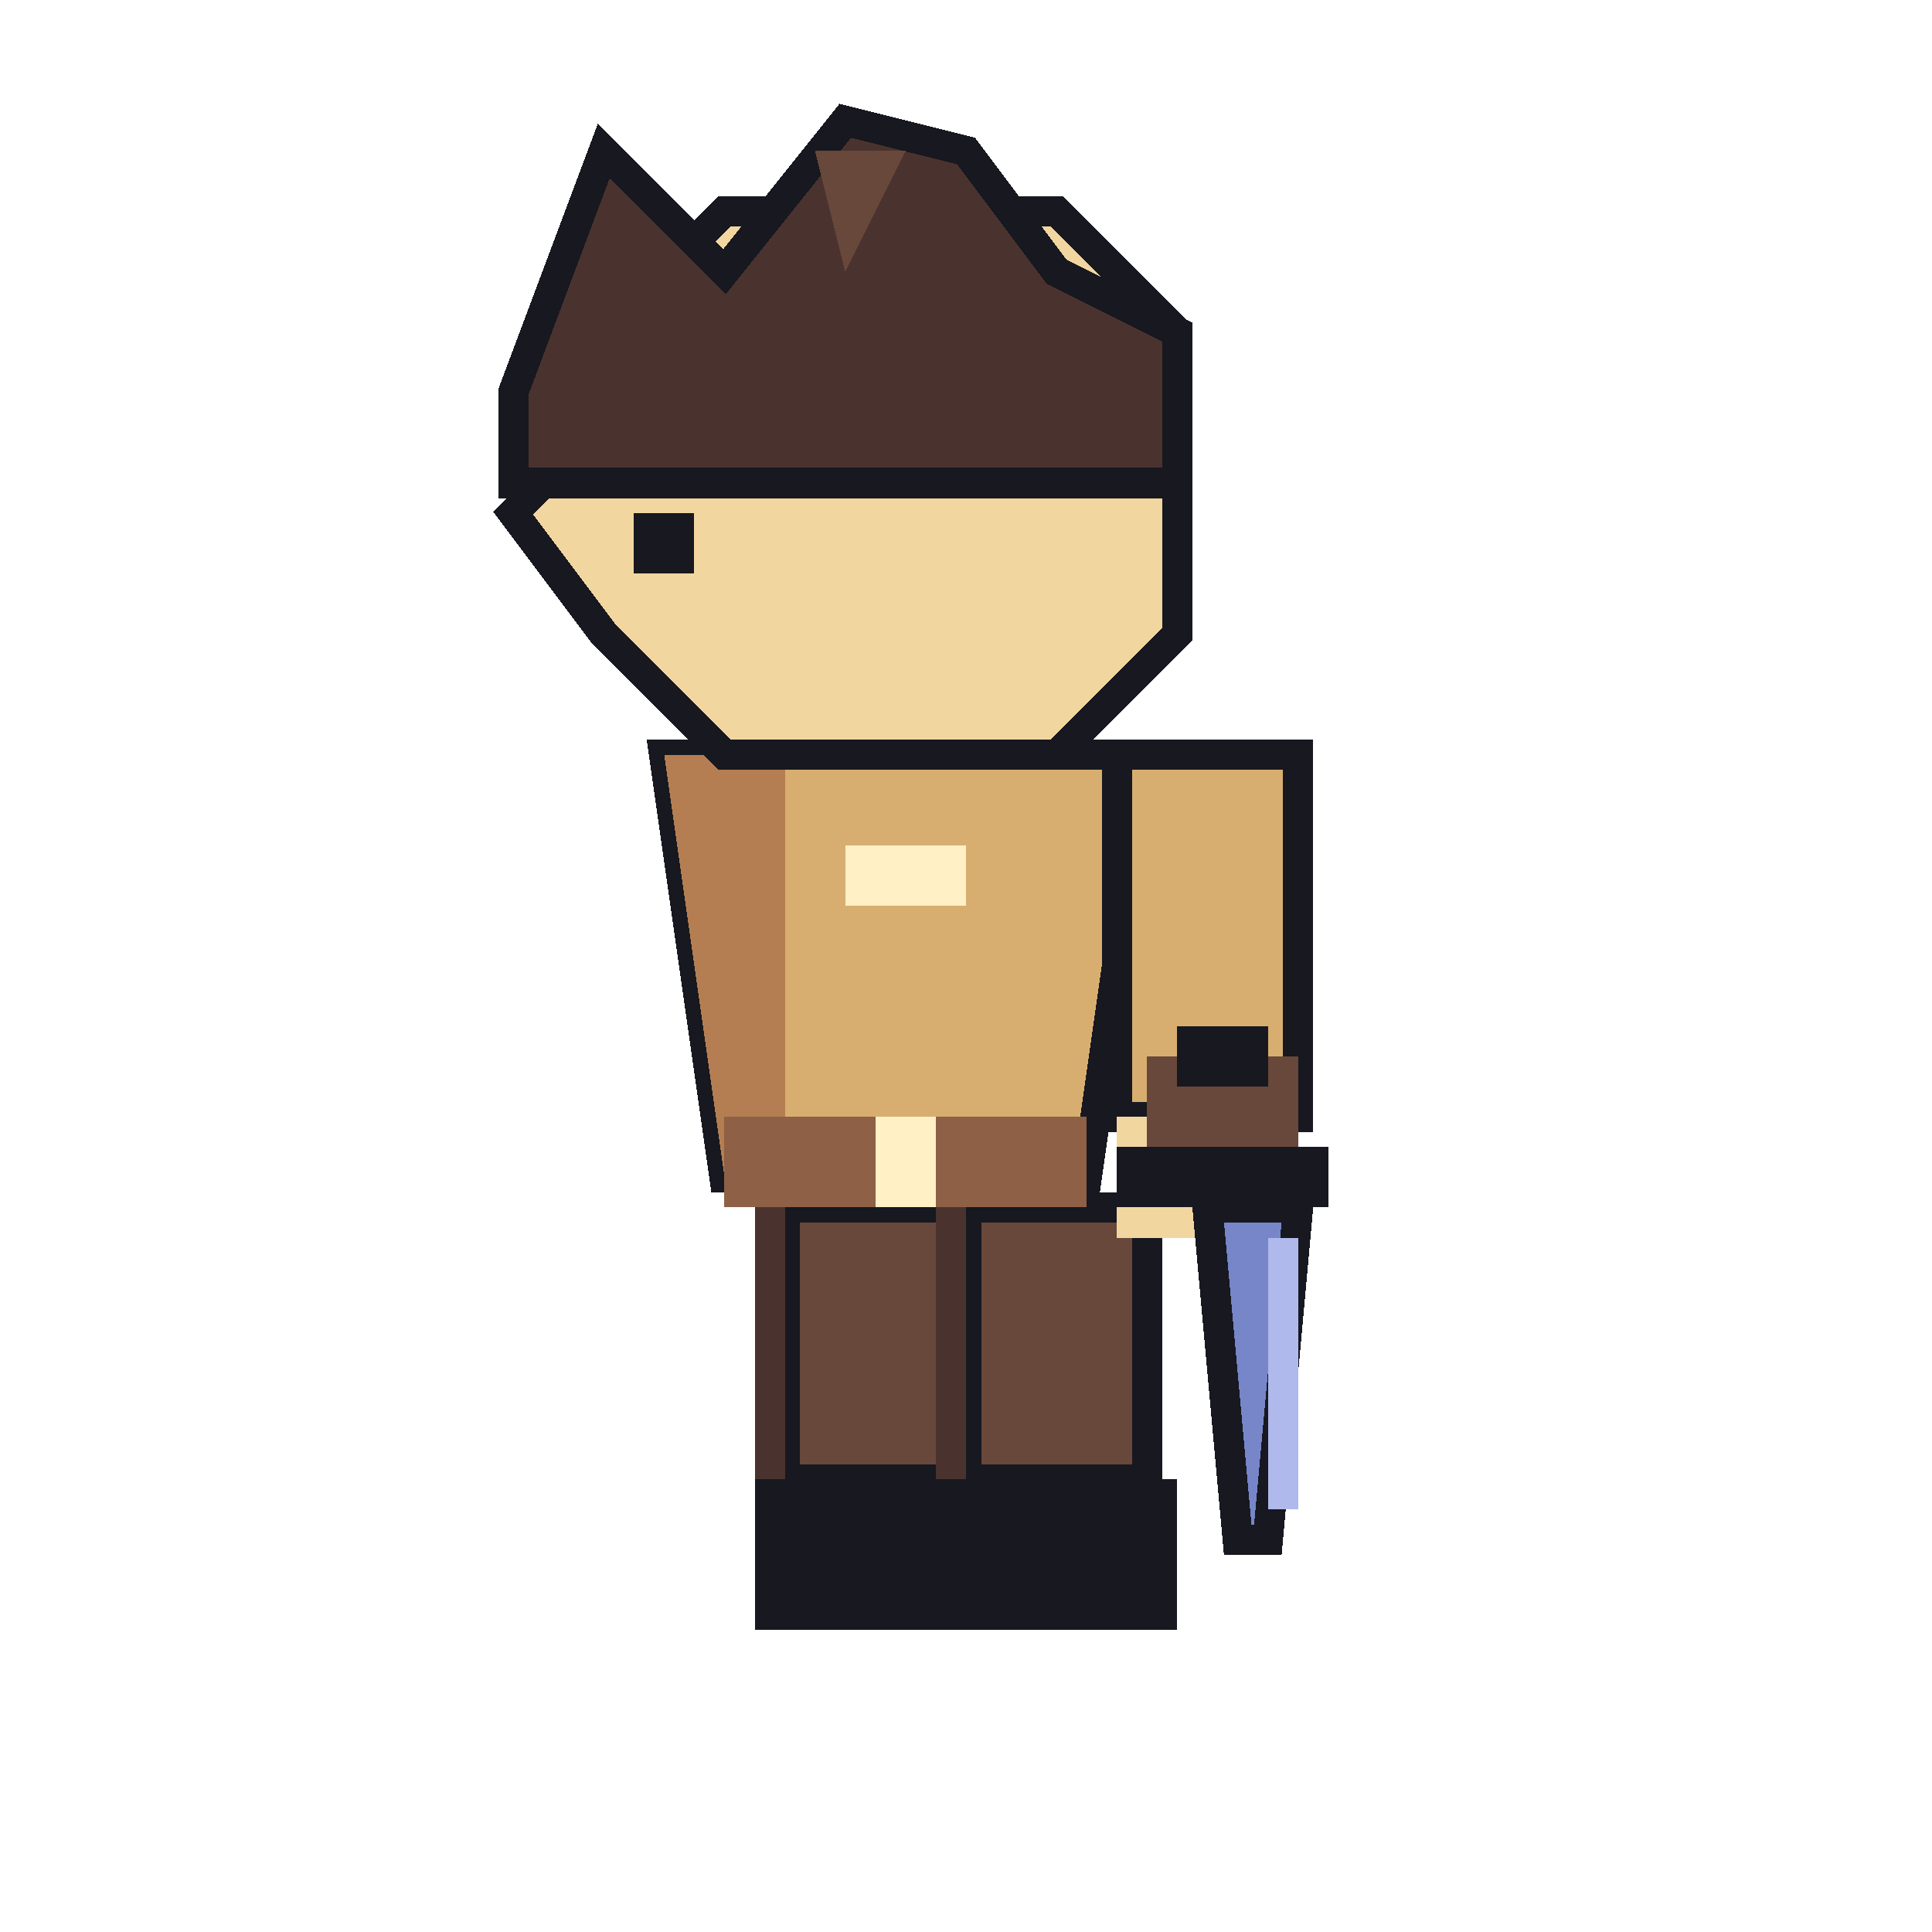
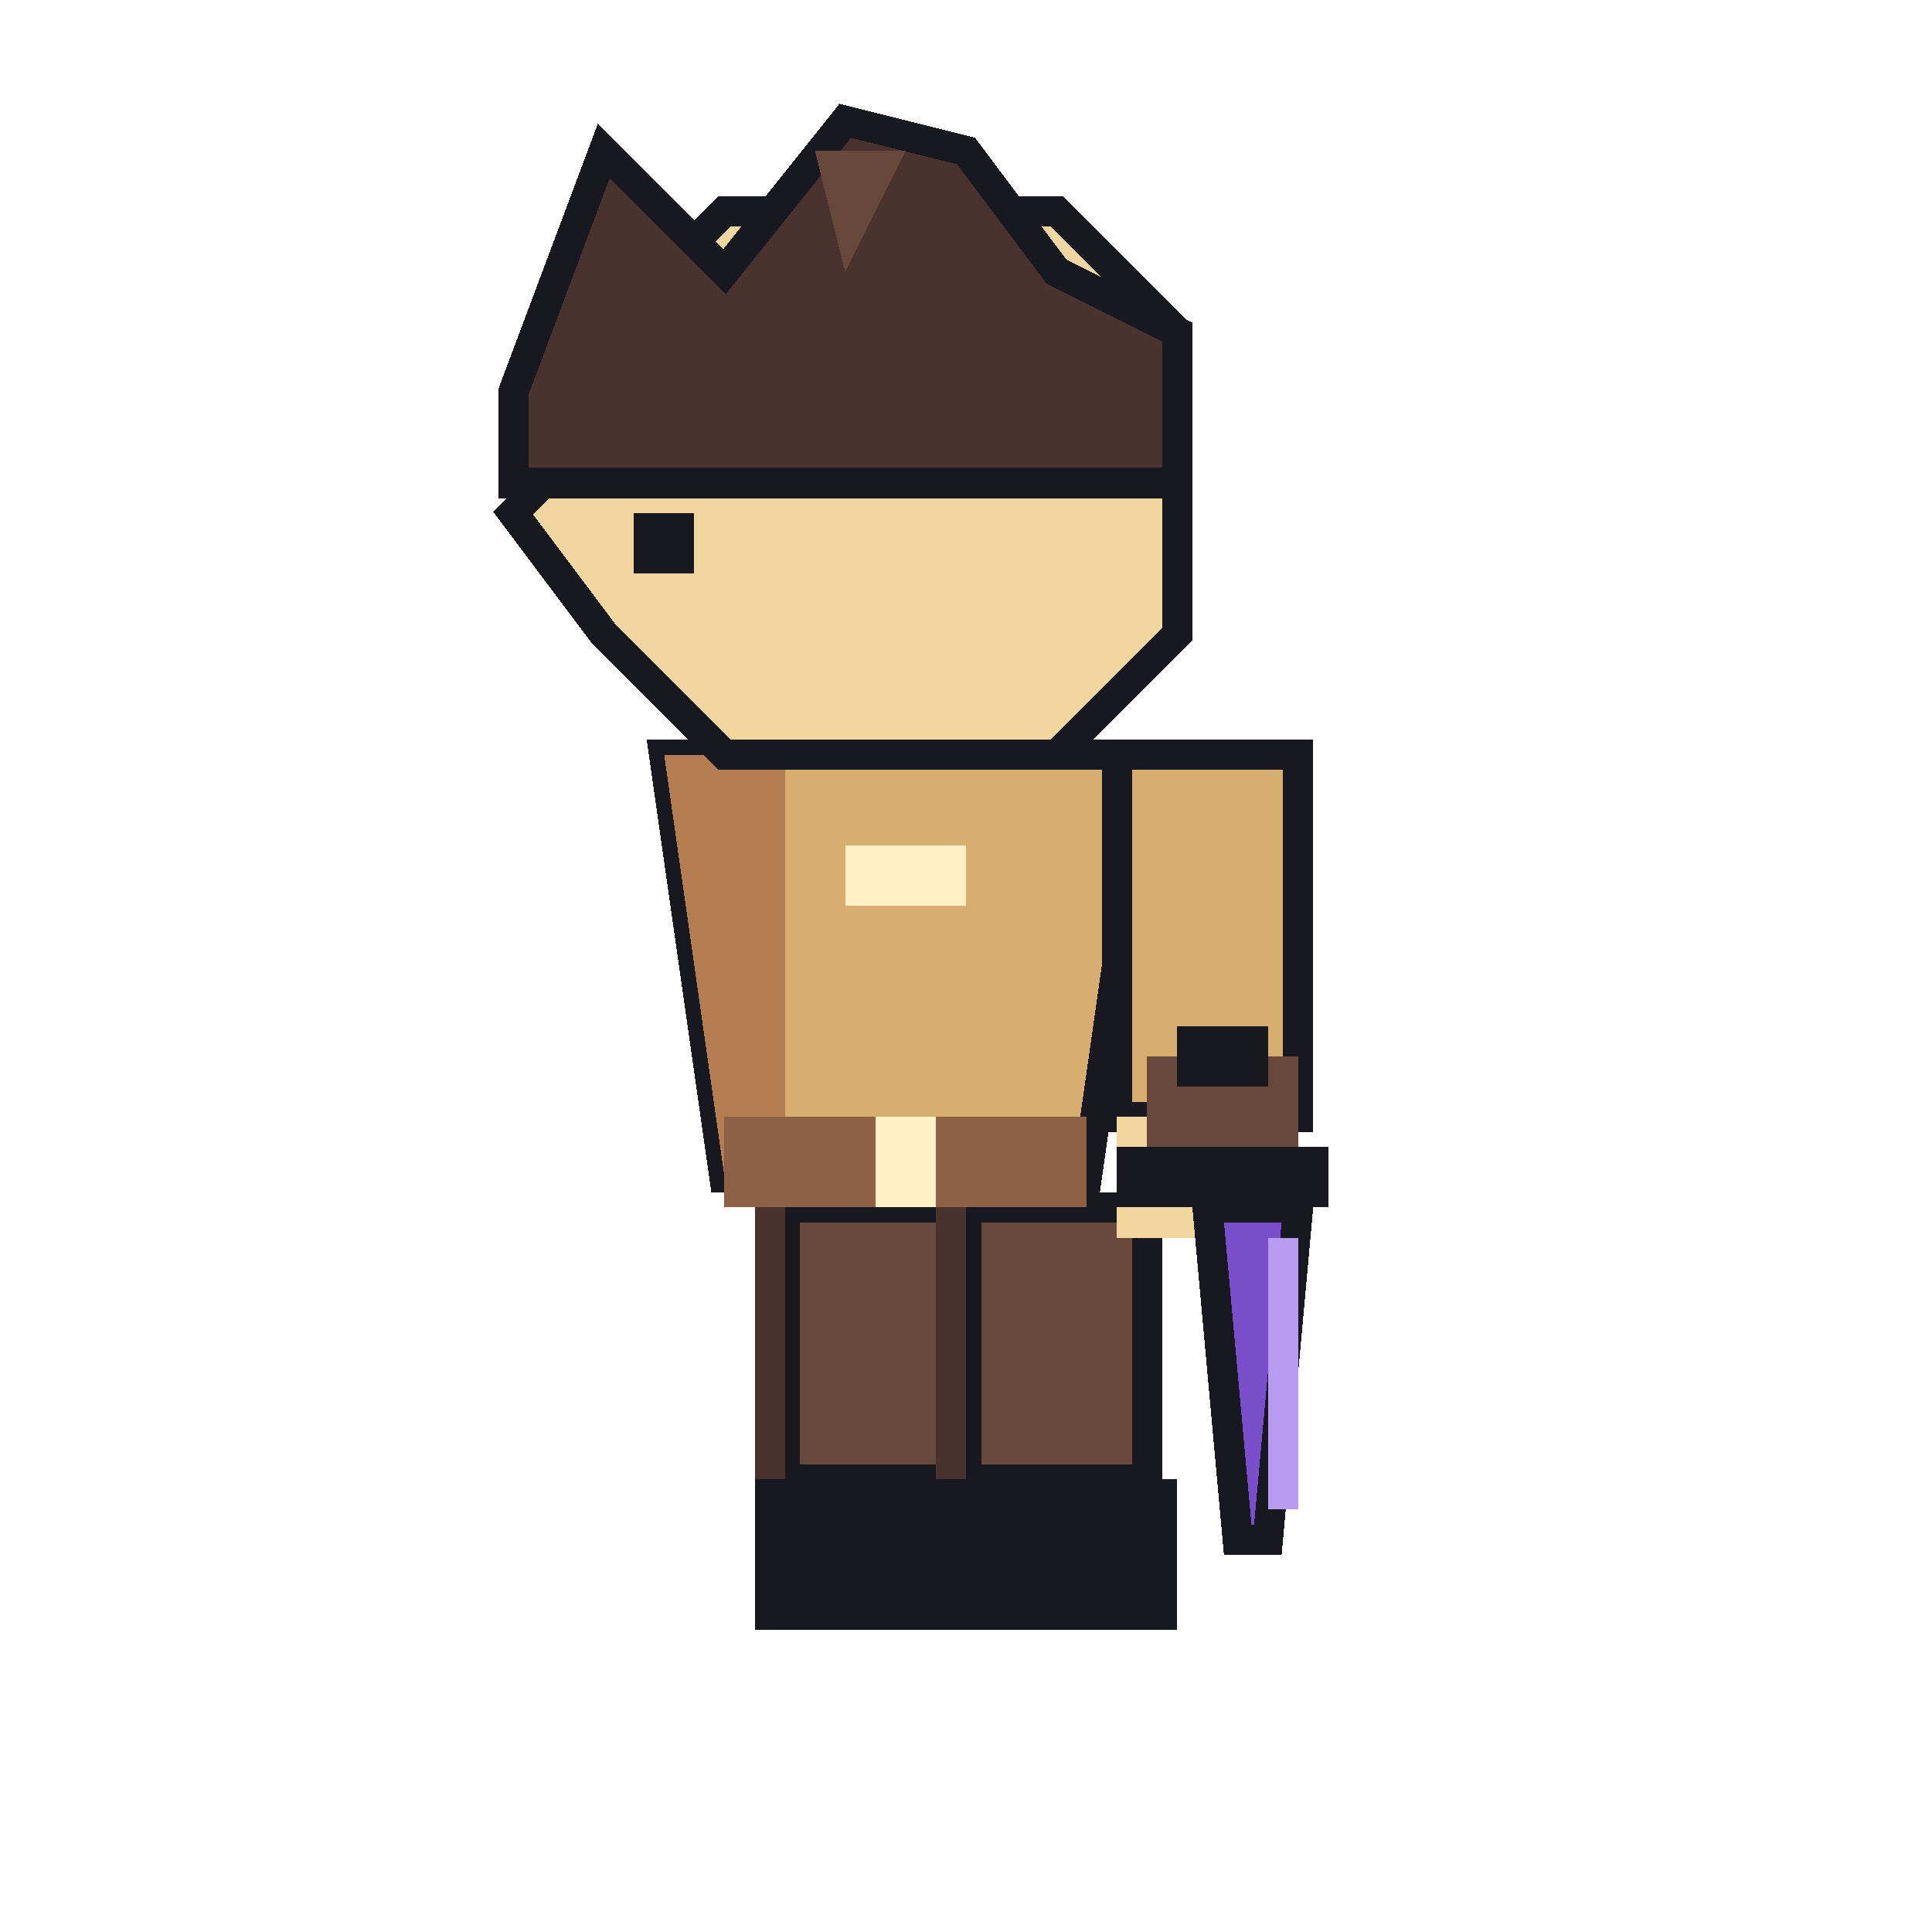
<svg xmlns="http://www.w3.org/2000/svg" viewBox="0 0 64 64" width="64" height="64" shape-rendering="crispEdges">
  <rect x="26" y="40" width="6" height="9" fill="#68483A" stroke="#171820" stroke-width="1" />
  <rect x="25" y="40" width="1" height="9" fill="#4A332E" />
  <rect x="25" y="49" width="7" height="5" fill="#171820" />
  <rect x="32" y="40" width="6" height="9" fill="#68483A" stroke="#171820" stroke-width="1" />
  <rect x="31" y="40" width="1" height="9" fill="#4A332E" />
  <rect x="32" y="49" width="7" height="5" fill="#171820" />
  <polygon points="22,25 38,25 36,39 24,39" fill="#D8AE70" stroke="#171820" stroke-width="1" />
  <polygon points="22,25 26,25 26,39 24,39" fill="#B47E52" />
  <rect x="28" y="28" width="4" height="2" fill="#FFF0C5" />
  <rect x="24" y="37" width="12" height="3" fill="#8E6046" />
  <rect x="29" y="37" width="2" height="3" fill="#FFF0C5" />
  <rect x="37" y="25" width="6" height="12" fill="#D8AE70" stroke="#171820" stroke-width="1" />
  <rect x="37" y="37" width="6" height="4" fill="#F2D6A0" />
  <rect x="38" y="35" width="5" height="3" fill="#68483A" />
  <rect x="37" y="38" width="7" height="2" fill="#171820" />
-   <polygon points="40,40 43,40 42,51 41,51" fill="#7786C8" stroke="#171820" stroke-width="1" />
-   <rect x="42" y="41" width="1" height="9" fill="#B0B9EC" />
+   <polygon points="40,40 43,40 42,51 41,51" fill="#7B4FCB" stroke="#171820" stroke-width="1" />
+   <rect x="42" y="41" width="1" height="9" fill="#B79BEF" />
  <rect x="39" y="34" width="3" height="2" fill="#171820" />
  <polygon points="24,7 35,7 39,11 39,21 35,25 24,25 20,21 17,17 20,14 20,11" fill="#F2D6A0" stroke="#171820" stroke-width="1" />
  <polygon points="17,13 20,5 24,9 28,4 32,5 35,9 39,11 39,16 17,16" fill="#4A332E" stroke="#171820" stroke-width="1" />
  <polygon points="27,5 30,5 28,9" fill="#68483A" />
  <rect x="21" y="17" width="2" height="2" fill="#171820" />
</svg>
